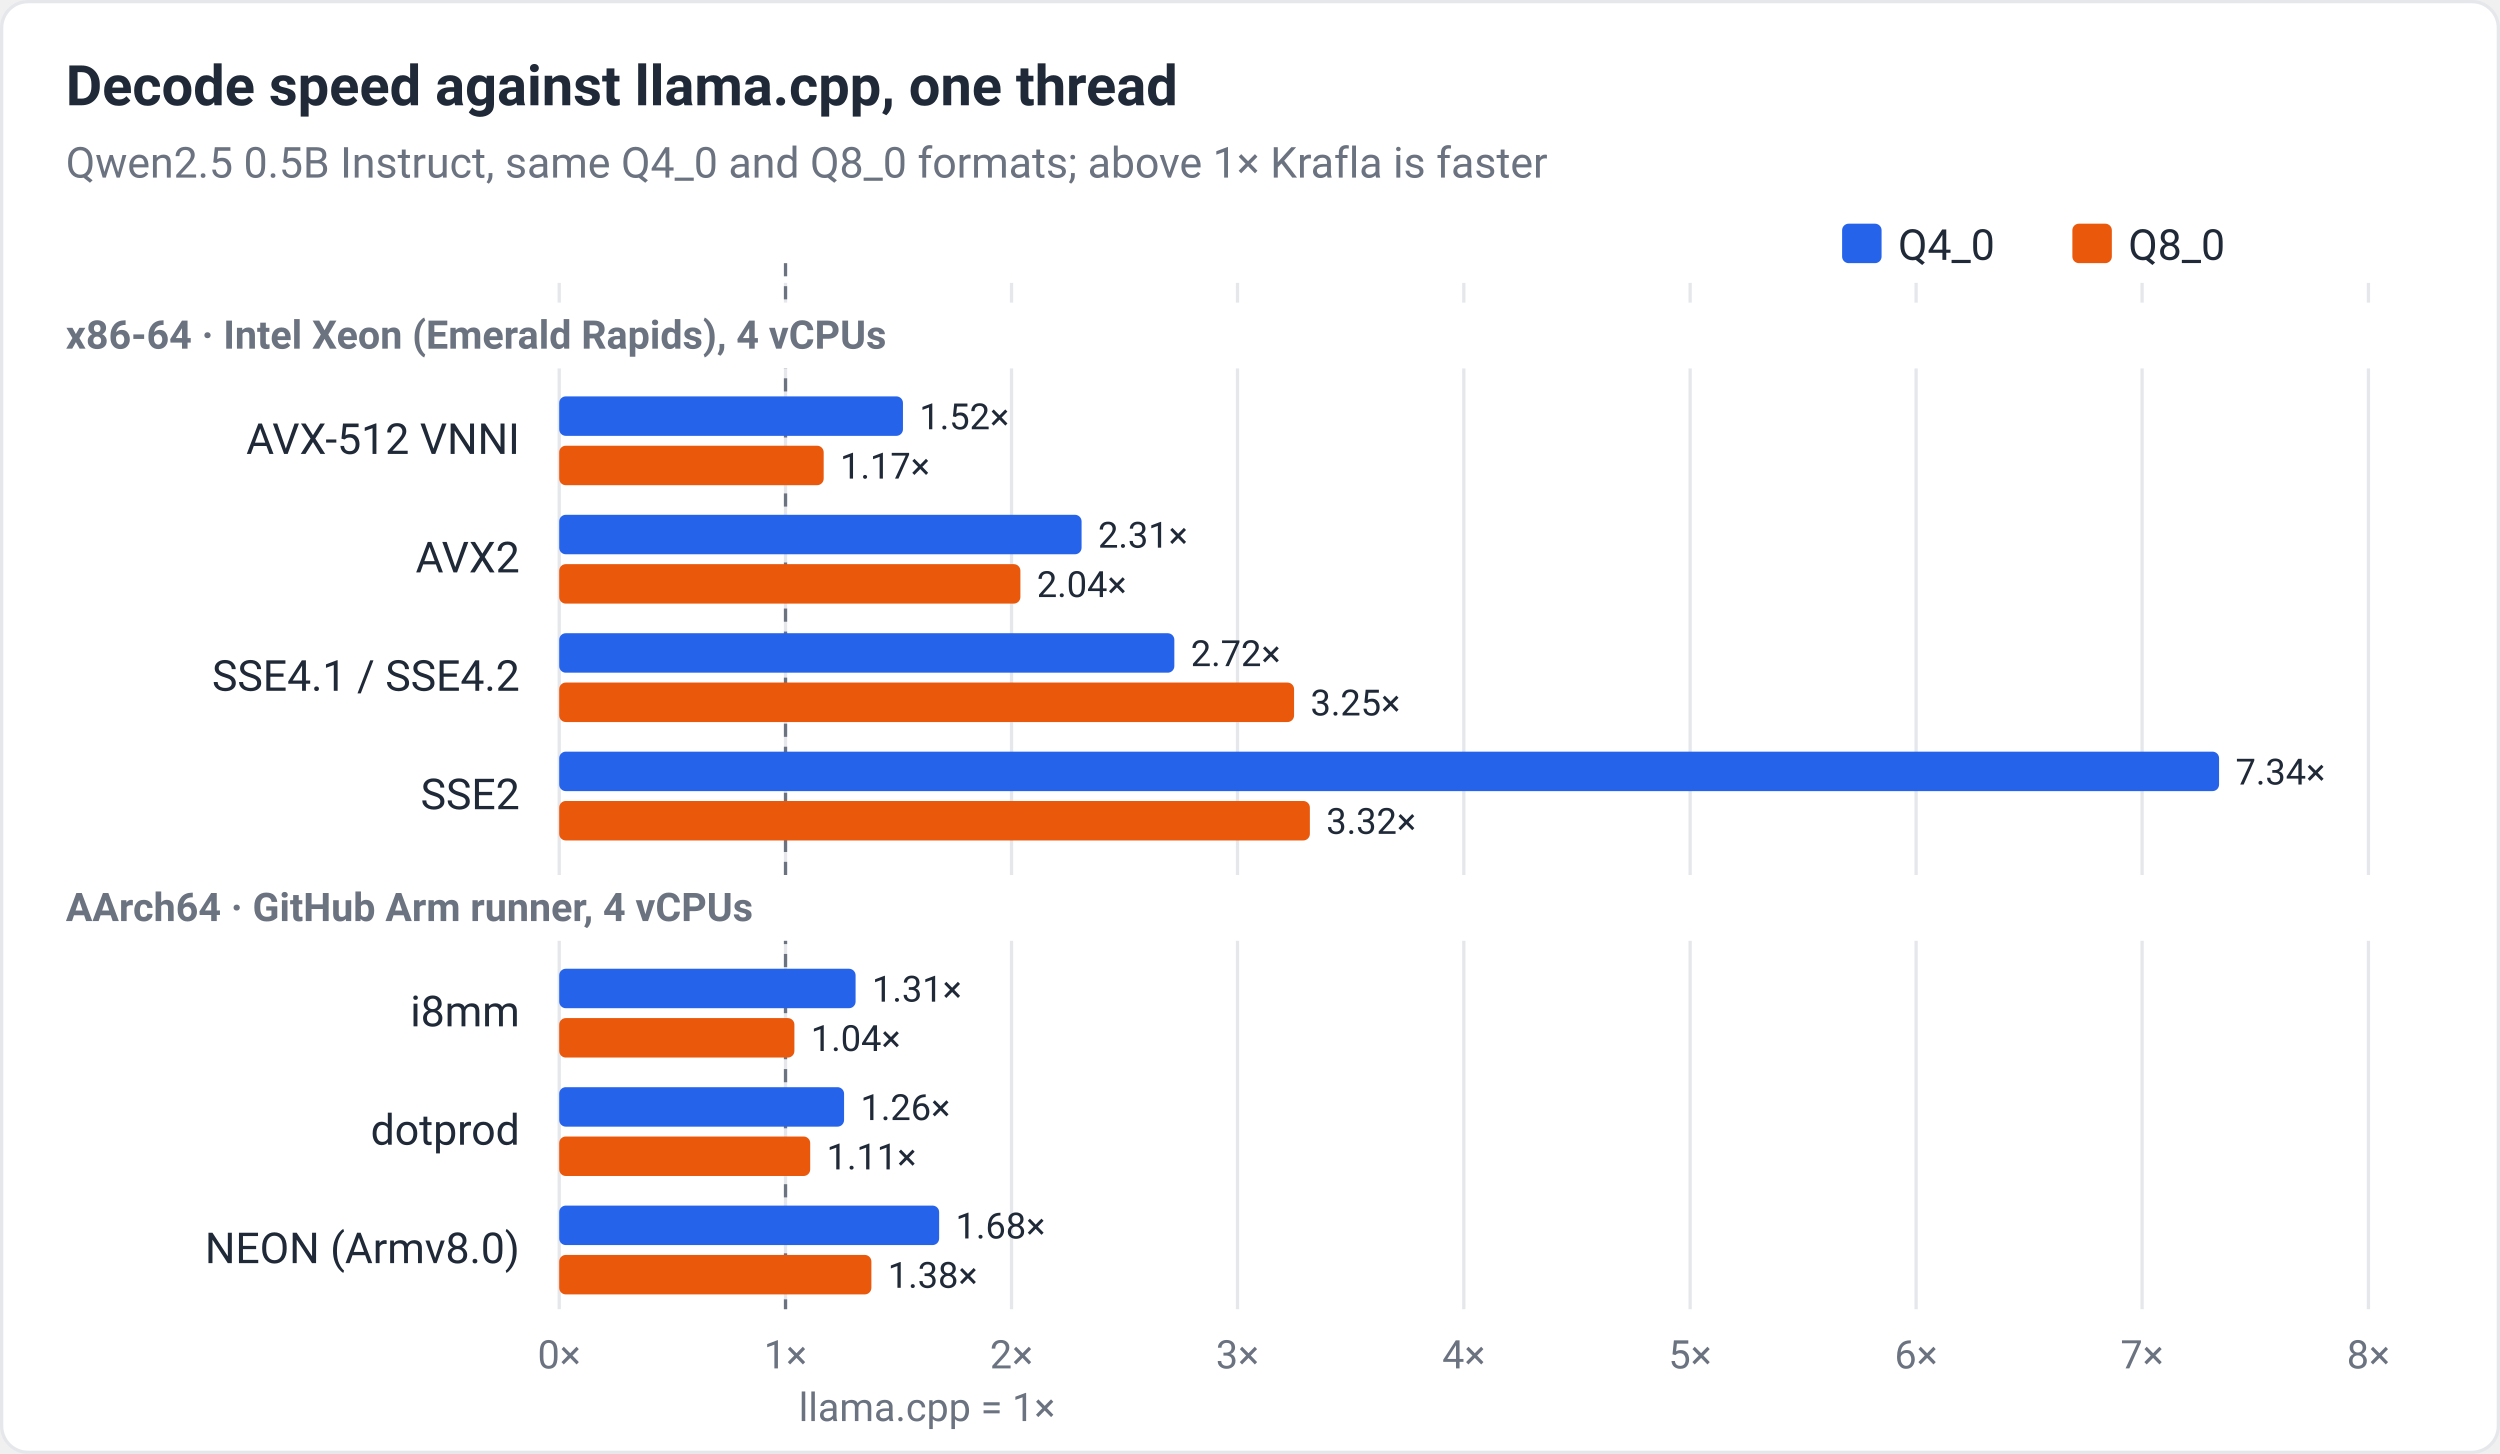
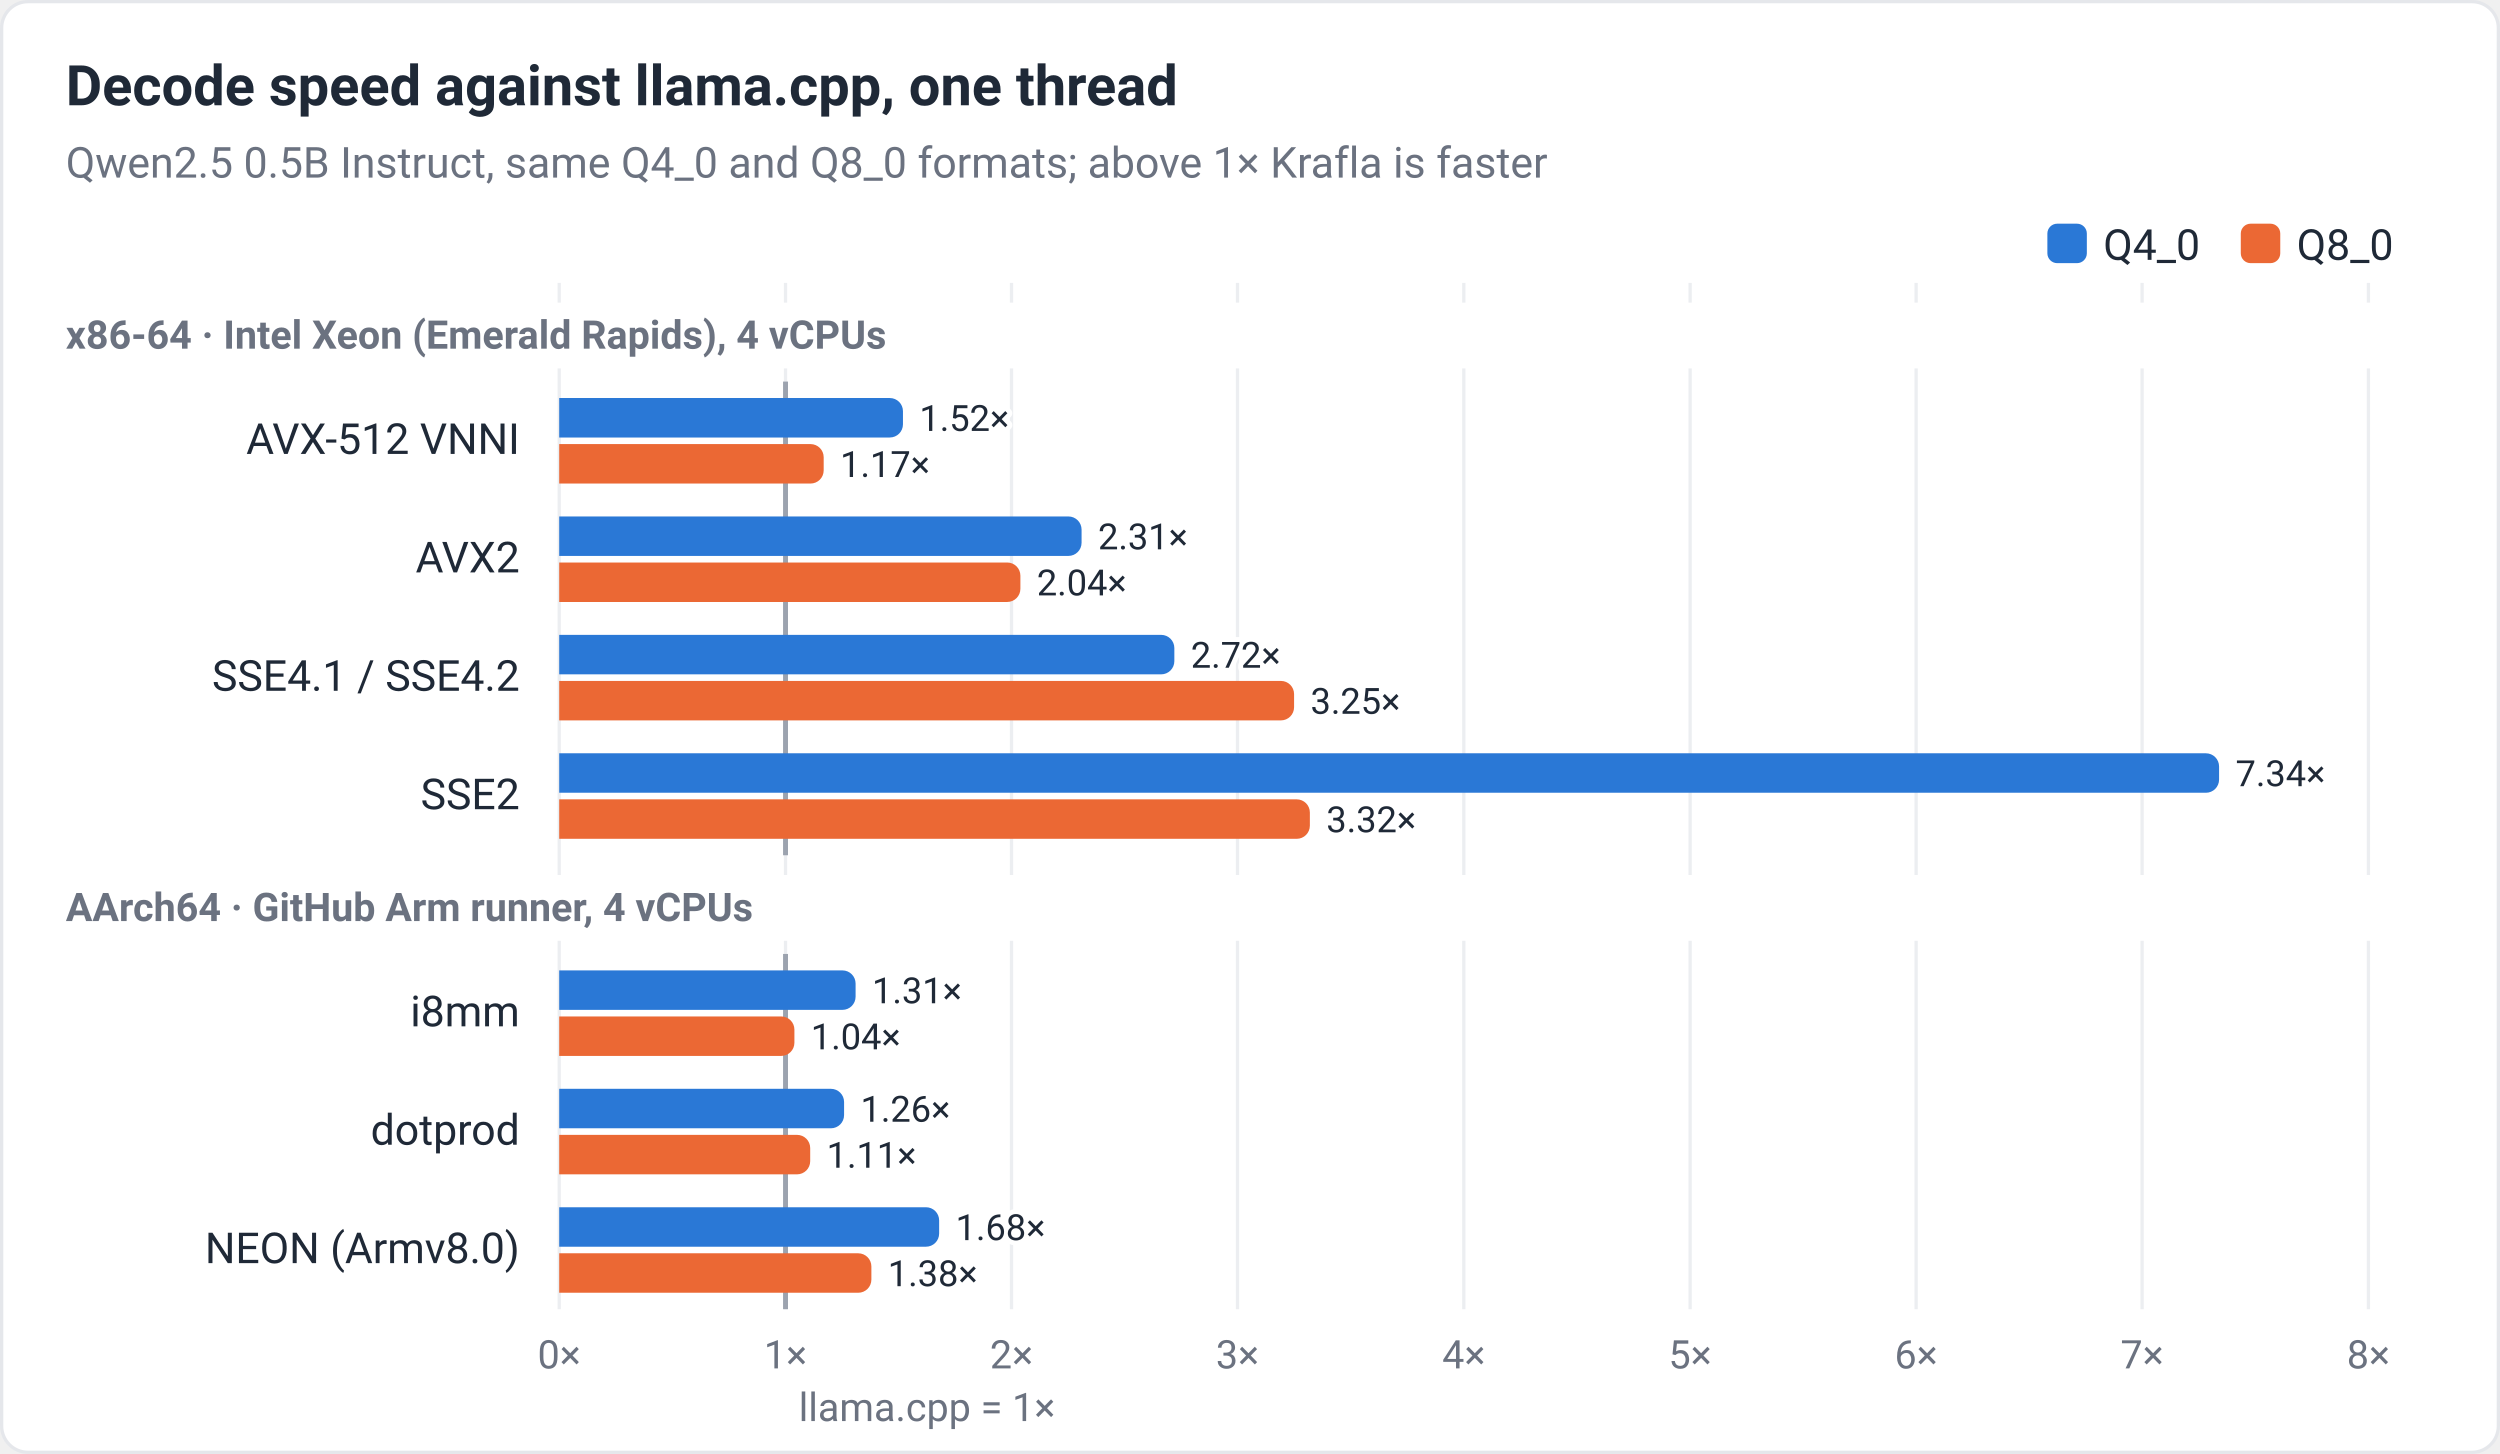
<svg xmlns="http://www.w3.org/2000/svg" viewBox="0 0 760 442" width="760" height="442" role="img" aria-labelledby="dr-title dr-desc" font-family="system-ui, -apple-system, Segoe UI, Roboto, Helvetica, Arial, sans-serif">
  <style>
- .bg{fill:#fff;stroke:#e5e7eb}.t{fill:#1f2937}.m{fill:#6b7280}.g{stroke:#e5e7eb}.one{stroke:#6b7280;stroke-dasharray:4 3}.q4{fill:#2563eb}.q8{fill:#ea580c}.lb{fill:#fff}
- @media (prefers-color-scheme:dark){.bg{fill:#1f2023;stroke:#3a3b40}.t{fill:#e5e7eb}.m{fill:#9ca3af}.g{stroke:#374151}.one{stroke:#9ca3af}.q4{fill:#60a5fa}.q8{fill:#fb923c}.lb{fill:#1f2023}}
+ .bg{fill:#fff;stroke:#e5e7eb}.t{fill:#1f2937}.m{fill:#6b7280}.g{stroke:#eceef1}.ax{stroke:#9ca3af}.s1{fill:#2a78d6}.s2{fill:#eb6834}.lb{fill:#fff}.ring{stroke:#fff}.cn{stroke:#c9ccd1}.h{paint-order:stroke;stroke:#fff;stroke-width:3px;stroke-linejoin:round}
+ @media (prefers-color-scheme:dark){.bg{fill:#1f2023;stroke:#3a3b40}.t{fill:#e5e7eb}.m{fill:#9ca3af}.g{stroke:#2e3035}.ax{stroke:#6b7280}.s1{fill:#3987e5}.s2{fill:#d95926}.lb{fill:#1f2023}.ring{stroke:#1f2023}.cn{stroke:#4b4f57}.h{stroke:#1f2023}}
</style>
  <rect class="bg" x="0.5" y="0.5" width="759" height="441" rx="8" />
  <text class="t" x="20" y="32" font-size="17" font-weight="600">Decode speed against llama.cpp, one thread</text>
  <text class="m" x="20" y="54" font-size="13">Qwen2.5 0.5B Instruct, same Q4_0 and Q8_0 formats; above 1× Krafla is faster</text>
-   <rect class="q4" x="560" y="68" width="12" height="12" rx="2" />
-   <text class="t" x="577" y="79" font-size="13">Q4_0</text>
-   <rect class="q8" x="630" y="68" width="12" height="12" rx="2" />
-   <text class="t" x="647" y="79" font-size="13">Q8_0</text>
+   <rect class="s2" x="681.2" y="68" width="12" height="12" rx="3" />
+   <text class="t" x="698.2" y="79" font-size="13">Q8_0</text>
+   <rect class="s1" x="622.4" y="68" width="12" height="12" rx="3" />
+   <text class="t" x="639.4" y="79" font-size="13">Q4_0</text>
  <line class="g" x1="170.0" y1="86" x2="170.0" y2="398" />
  <text class="m" x="170.0" y="416" font-size="12" text-anchor="middle">0×</text>
  <line class="g" x1="238.8" y1="86" x2="238.8" y2="398" />
  <text class="m" x="238.8" y="416" font-size="12" text-anchor="middle">1×</text>
  <line class="g" x1="307.5" y1="86" x2="307.5" y2="398" />
  <text class="m" x="307.5" y="416" font-size="12" text-anchor="middle">2×</text>
  <line class="g" x1="376.2" y1="86" x2="376.2" y2="398" />
  <text class="m" x="376.2" y="416" font-size="12" text-anchor="middle">3×</text>
  <line class="g" x1="445.0" y1="86" x2="445.0" y2="398" />
  <text class="m" x="445.0" y="416" font-size="12" text-anchor="middle">4×</text>
  <line class="g" x1="513.8" y1="86" x2="513.8" y2="398" />
  <text class="m" x="513.8" y="416" font-size="12" text-anchor="middle">5×</text>
  <line class="g" x1="582.5" y1="86" x2="582.5" y2="398" />
  <text class="m" x="582.5" y="416" font-size="12" text-anchor="middle">6×</text>
  <line class="g" x1="651.2" y1="86" x2="651.2" y2="398" />
  <text class="m" x="651.2" y="416" font-size="12" text-anchor="middle">7×</text>
  <line class="g" x1="720.0" y1="86" x2="720.0" y2="398" />
  <text class="m" x="720.0" y="416" font-size="12" text-anchor="middle">8×</text>
-   <line class="one" x1="238.8" y1="80" x2="238.8" y2="398" />
-   <text class="m" x="242.8" y="432" font-size="12">llama.cpp = 1×</text>
  <rect class="lb" x="12" y="92" width="736" height="20" />
  <text class="m" x="20" y="106" font-size="12" font-weight="600">x86-64 · Intel Xeon (Emerald Rapids), 4 vCPUs</text>
+   <line class="ax" x1="238.8" y1="116" x2="238.8" y2="260" stroke-width="1.5" />
  <text class="t" x="158" y="138.0" font-size="13" text-anchor="end">AVX-512 VNNI</text>
-   <rect class="q4" x="170" y="120.5" width="104.5" height="12" rx="2" />
-   <text class="t" x="279.5" y="130.5" font-size="11">1.52×</text>
-   <rect class="q8" x="170" y="135.5" width="80.4" height="12" rx="2" />
-   <text class="t" x="255.4" y="145.5" font-size="11">1.17×</text>
+   <path class="s1" d="M170.0,121.0h100.5a4,4 0 0 1 4,4v4.0a4,4 0 0 1 -4,4h-100.5z" />
+   <text class="t h" x="279.5" y="131.0" font-size="11">1.52×</text>
+   <path class="s2" d="M170.0,135.0h76.4a4,4 0 0 1 4,4v4.0a4,4 0 0 1 -4,4h-76.4z" />
+   <text class="t h" x="255.4" y="145.0" font-size="11">1.17×</text>
  <text class="t" x="158" y="174.0" font-size="13" text-anchor="end">AVX2</text>
-   <rect class="q4" x="170" y="156.5" width="158.8" height="12" rx="2" />
-   <text class="t" x="333.8" y="166.5" font-size="11">2.31×</text>
-   <rect class="q8" x="170" y="171.5" width="140.2" height="12" rx="2" />
-   <text class="t" x="315.2" y="181.5" font-size="11">2.04×</text>
+   <path class="s1" d="M170.0,157.0h154.8a4,4 0 0 1 4,4v4.0a4,4 0 0 1 -4,4h-154.8z" />
+   <text class="t h" x="333.8" y="167.0" font-size="11">2.31×</text>
+   <path class="s2" d="M170.0,171.0h136.2a4,4 0 0 1 4,4v4.0a4,4 0 0 1 -4,4h-136.2z" />
+   <text class="t h" x="315.2" y="181.0" font-size="11">2.04×</text>
  <text class="t" x="158" y="210.0" font-size="13" text-anchor="end">SSE4.1 / SSE4.2</text>
-   <rect class="q4" x="170" y="192.5" width="187.0" height="12" rx="2" />
-   <text class="t" x="362.0" y="202.5" font-size="11">2.72×</text>
-   <rect class="q8" x="170" y="207.5" width="223.4" height="12" rx="2" />
-   <text class="t" x="398.4" y="217.5" font-size="11">3.25×</text>
+   <path class="s1" d="M170.0,193.0h183.0a4,4 0 0 1 4,4v4.0a4,4 0 0 1 -4,4h-183.0z" />
+   <text class="t h" x="362.0" y="203.0" font-size="11">2.72×</text>
+   <path class="s2" d="M170.0,207.0h219.4a4,4 0 0 1 4,4v4.0a4,4 0 0 1 -4,4h-219.4z" />
+   <text class="t h" x="398.4" y="217.0" font-size="11">3.25×</text>
  <text class="t" x="158" y="246.0" font-size="13" text-anchor="end">SSE2</text>
-   <rect class="q4" x="170" y="228.5" width="504.6" height="12" rx="2" />
-   <text class="t" x="679.6" y="238.5" font-size="11">7.34×</text>
-   <rect class="q8" x="170" y="243.5" width="228.2" height="12" rx="2" />
-   <text class="t" x="403.2" y="253.5" font-size="11">3.32×</text>
+   <path class="s1" d="M170.0,229.0h500.6a4,4 0 0 1 4,4v4.0a4,4 0 0 1 -4,4h-500.6z" />
+   <text class="t h" x="679.6" y="239.0" font-size="11">7.34×</text>
+   <path class="s2" d="M170.0,243.0h224.2a4,4 0 0 1 4,4v4.0a4,4 0 0 1 -4,4h-224.2z" />
+   <text class="t h" x="403.2" y="253.0" font-size="11">3.32×</text>
  <rect class="lb" x="12" y="266" width="736" height="20" />
  <text class="m" x="20" y="280" font-size="12" font-weight="600">AArch64 · GitHub Arm runner, 4 vCPUs</text>
+   <line class="ax" x1="238.8" y1="290" x2="238.8" y2="398" stroke-width="1.5" />
  <text class="t" x="158" y="312.0" font-size="13" text-anchor="end">i8mm</text>
-   <rect class="q4" x="170" y="294.5" width="90.1" height="12" rx="2" />
-   <text class="t" x="265.1" y="304.5" font-size="11">1.31×</text>
-   <rect class="q8" x="170" y="309.5" width="71.5" height="12" rx="2" />
-   <text class="t" x="246.5" y="319.5" font-size="11">1.04×</text>
+   <path class="s1" d="M170.0,295.0h86.1a4,4 0 0 1 4,4v4.0a4,4 0 0 1 -4,4h-86.1z" />
+   <text class="t h" x="265.1" y="305.0" font-size="11">1.31×</text>
+   <path class="s2" d="M170.0,309.0h67.5a4,4 0 0 1 4,4v4.0a4,4 0 0 1 -4,4h-67.5z" />
+   <text class="t h" x="246.5" y="319.0" font-size="11">1.04×</text>
  <text class="t" x="158" y="348.0" font-size="13" text-anchor="end">dotprod</text>
-   <rect class="q4" x="170" y="330.5" width="86.6" height="12" rx="2" />
-   <text class="t" x="261.6" y="340.5" font-size="11">1.26×</text>
-   <rect class="q8" x="170" y="345.5" width="76.3" height="12" rx="2" />
-   <text class="t" x="251.3" y="355.5" font-size="11">1.11×</text>
+   <path class="s1" d="M170.0,331.0h82.6a4,4 0 0 1 4,4v4.0a4,4 0 0 1 -4,4h-82.6z" />
+   <text class="t h" x="261.6" y="341.0" font-size="11">1.26×</text>
+   <path class="s2" d="M170.0,345.0h72.3a4,4 0 0 1 4,4v4.0a4,4 0 0 1 -4,4h-72.3z" />
+   <text class="t h" x="251.3" y="355.0" font-size="11">1.11×</text>
  <text class="t" x="158" y="384.0" font-size="13" text-anchor="end">NEON (Armv8.0)</text>
-   <rect class="q4" x="170" y="366.5" width="115.5" height="12" rx="2" />
-   <text class="t" x="290.5" y="376.5" font-size="11">1.68×</text>
-   <rect class="q8" x="170" y="381.5" width="94.9" height="12" rx="2" />
-   <text class="t" x="269.9" y="391.5" font-size="11">1.38×</text>
+   <path class="s1" d="M170.0,367.0h111.5a4,4 0 0 1 4,4v4.0a4,4 0 0 1 -4,4h-111.5z" />
+   <text class="t h" x="290.5" y="377.0" font-size="11">1.68×</text>
+   <path class="s2" d="M170.0,381.0h90.9a4,4 0 0 1 4,4v4.0a4,4 0 0 1 -4,4h-90.9z" />
+   <text class="t h" x="269.9" y="391.0" font-size="11">1.38×</text>
+   <text class="m" x="242.8" y="432" font-size="12">llama.cpp = 1×</text>
</svg>
